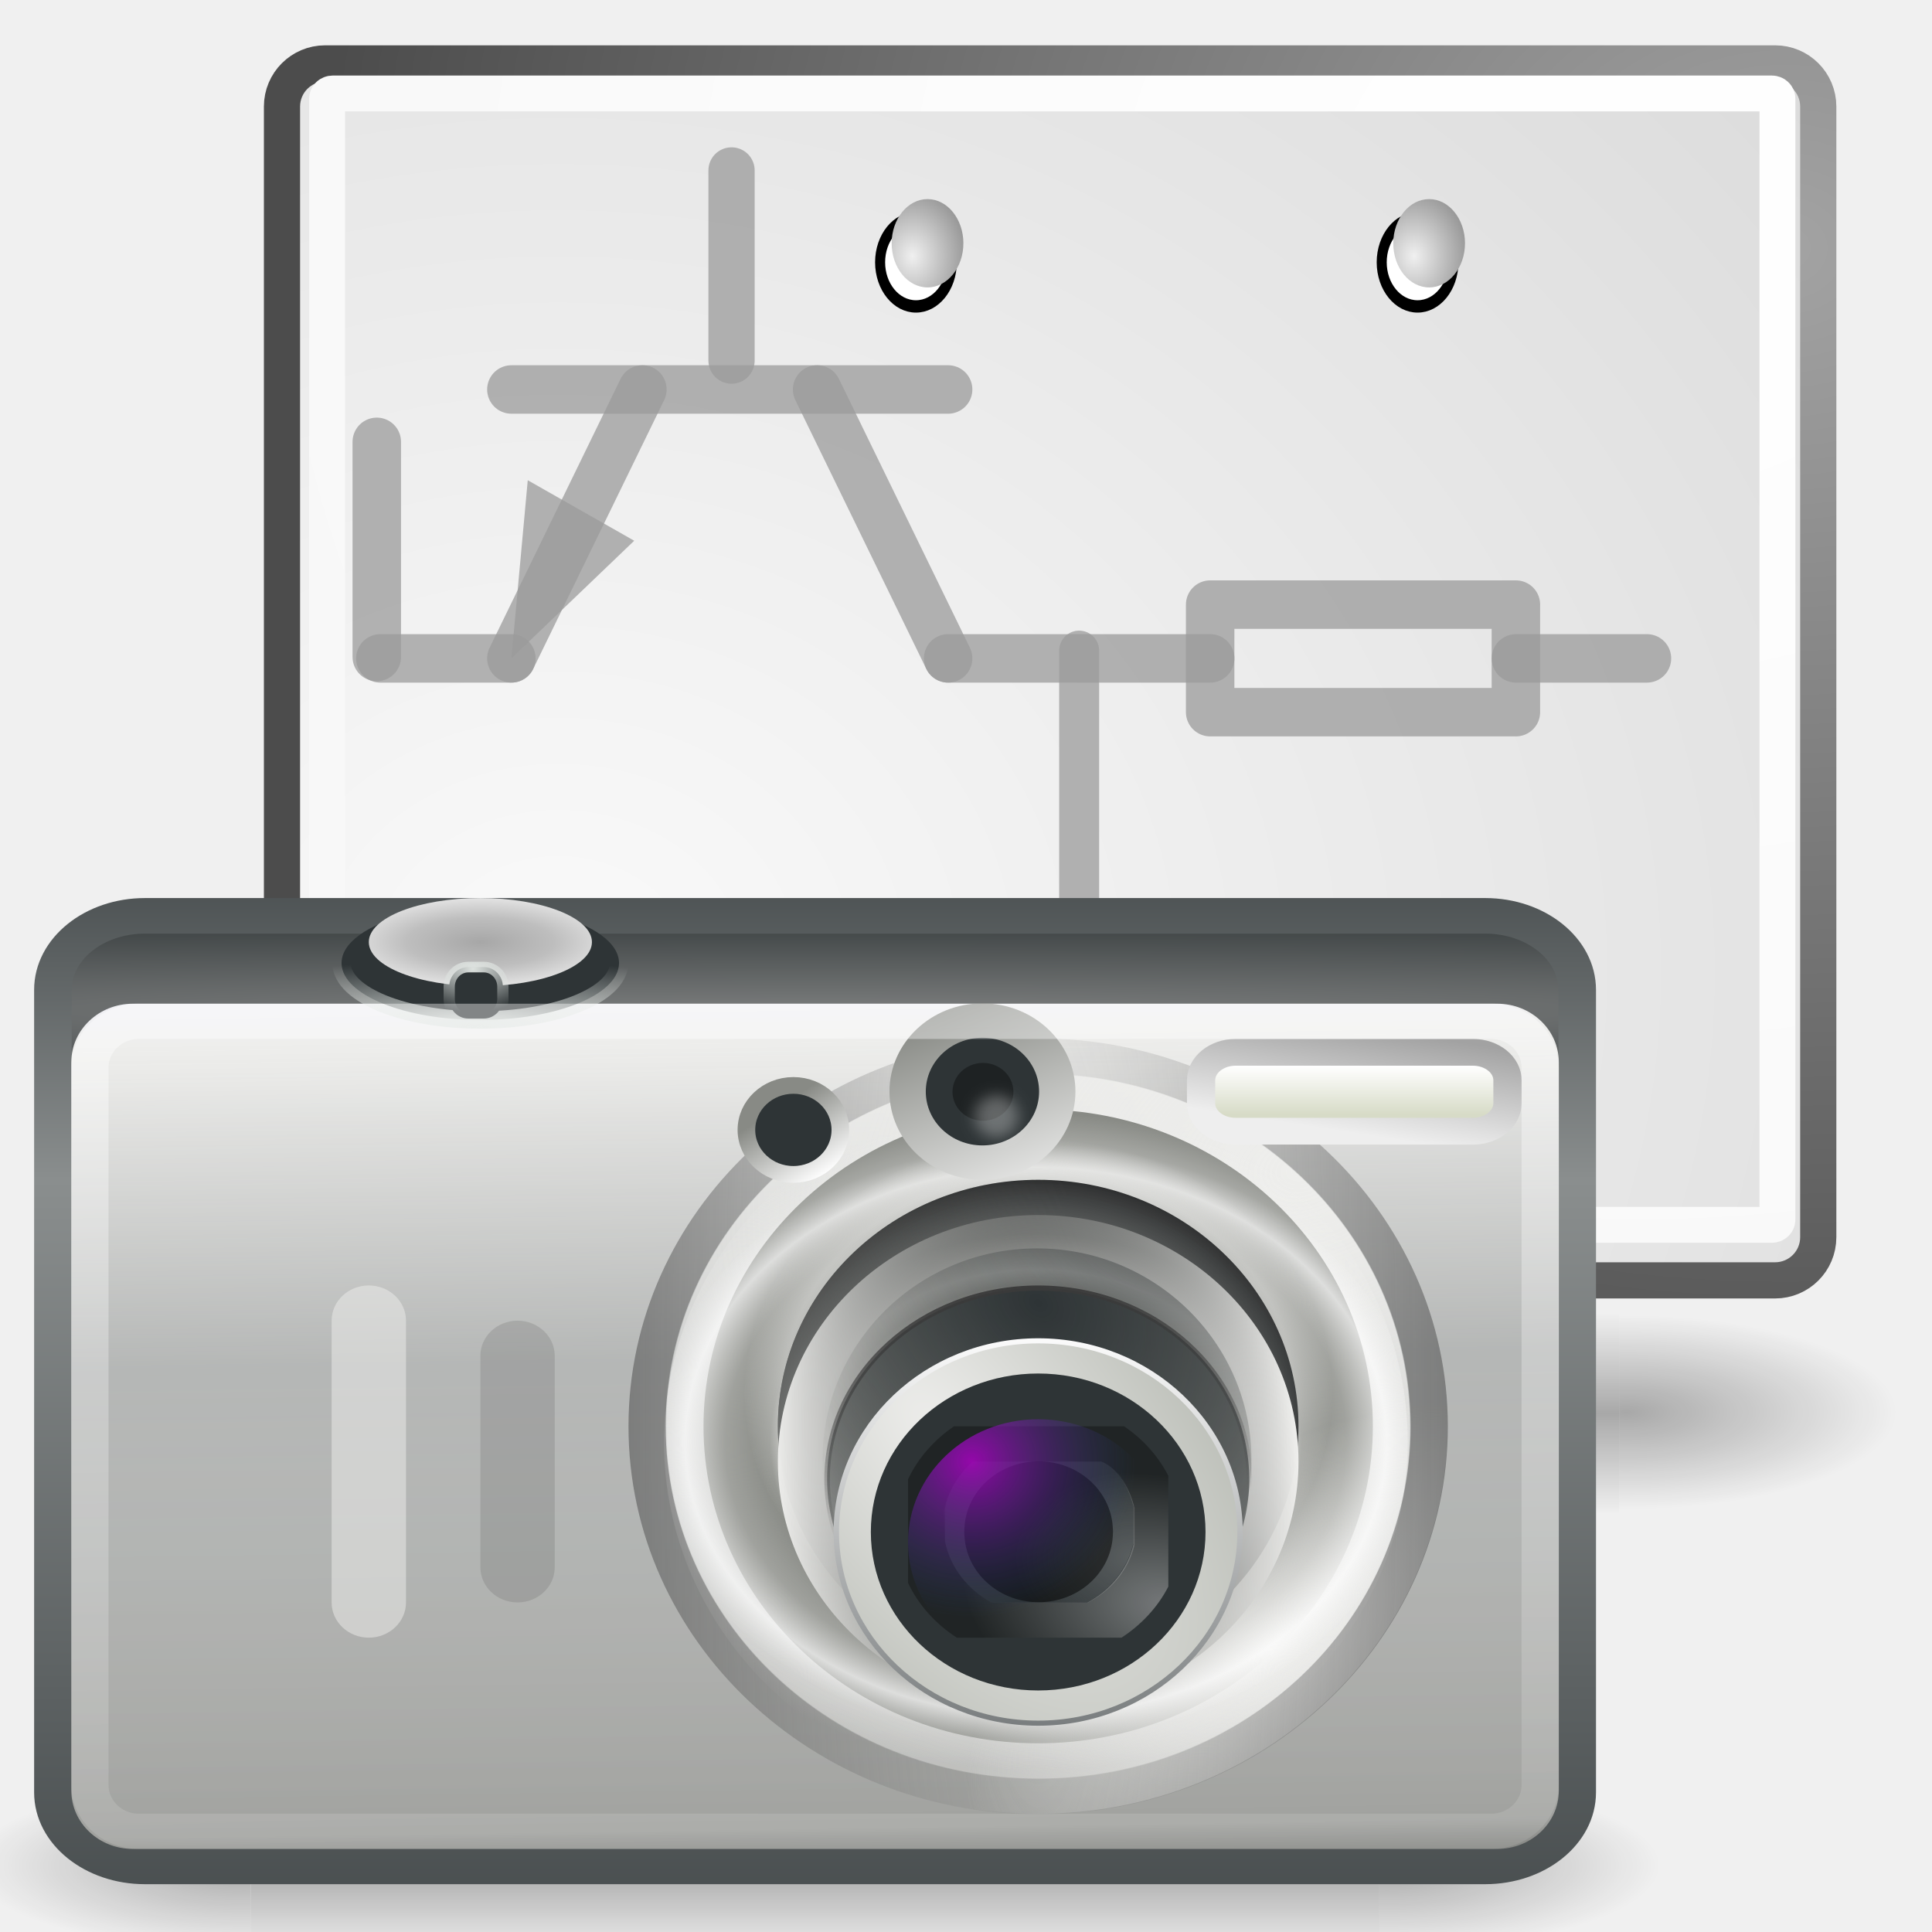
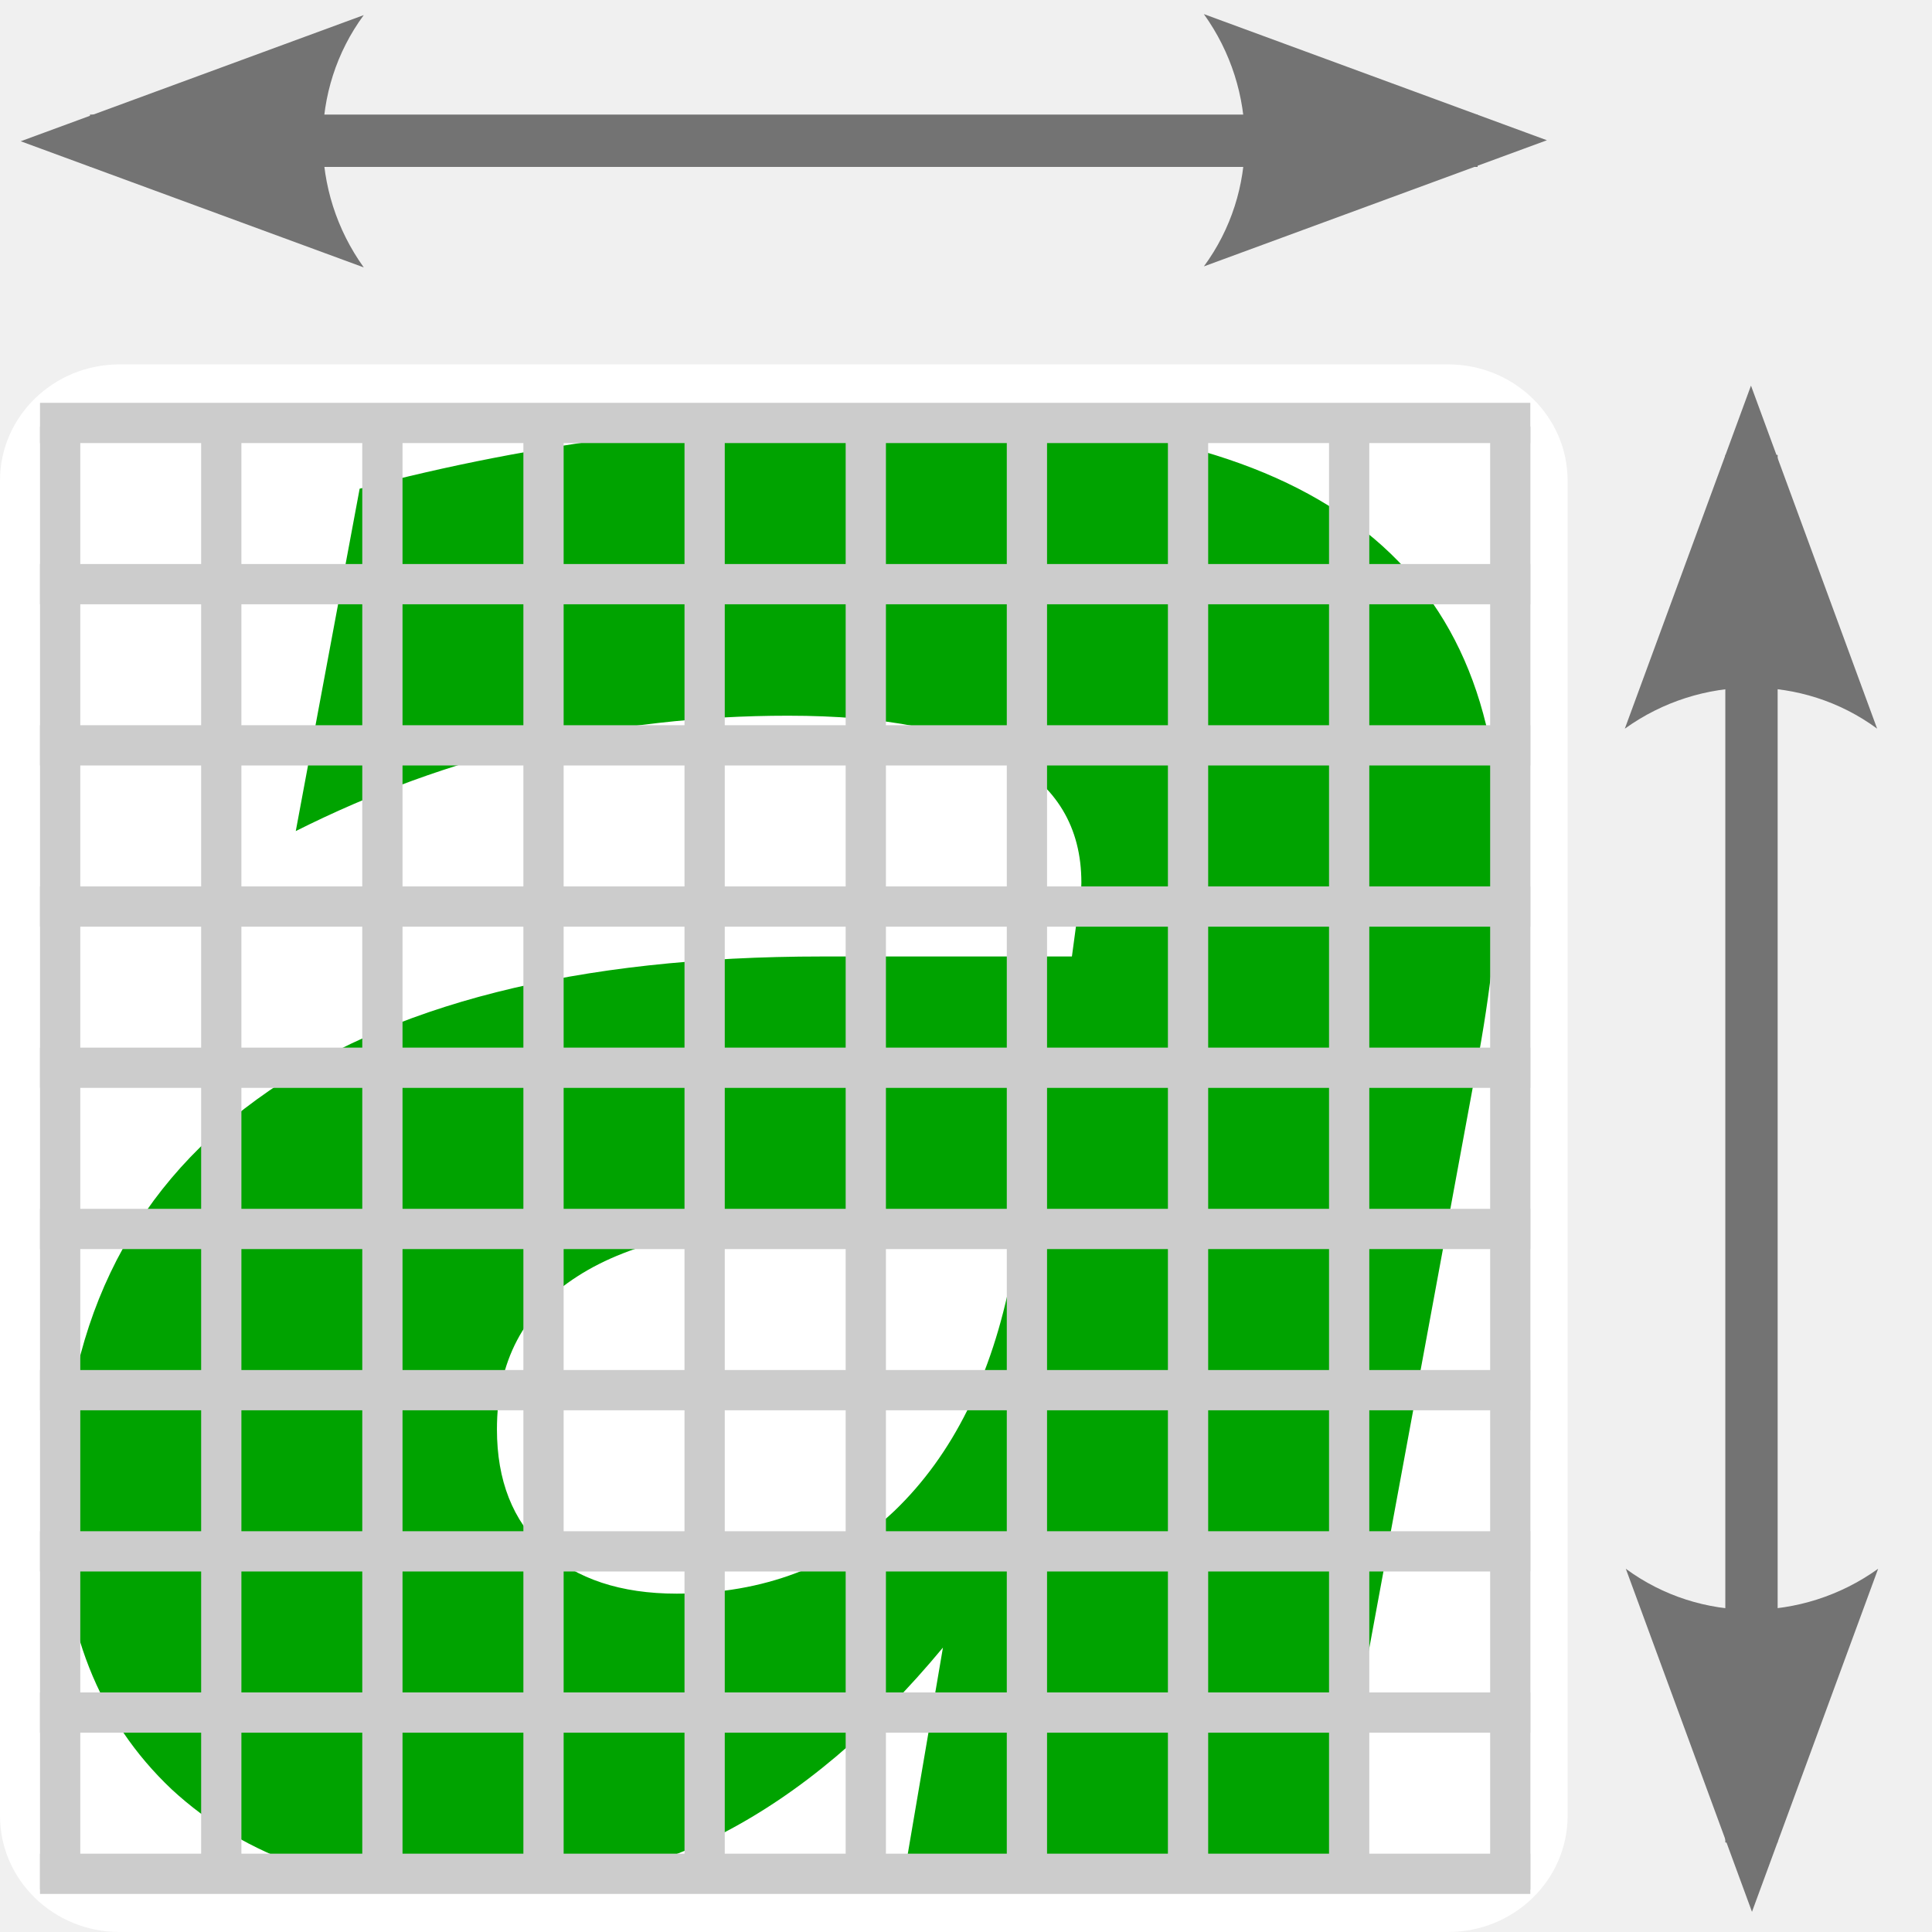
- <svg xmlns="http://www.w3.org/2000/svg" xmlns:xlink="http://www.w3.org/1999/xlink" height="48" width="48" version="1.1" id="svg2">
+ <svg xmlns="http://www.w3.org/2000/svg" height="48" width="48" version="1.1" id="svg2">
  <defs id="defs4">
-     <linearGradient id="aw">
-       <stop offset="0" id="stop7" />
-       <stop stop-opacity="0" offset="1" id="stop9" />
-     </linearGradient>
-     <linearGradient id="au">
-       <stop stop-color="#555753" stop-opacity="0" offset="0" id="stop12" />
-       <stop stop-color="#eeeeec" offset="1" id="stop14" />
-     </linearGradient>
-     <linearGradient id="ay">
-       <stop stop-color="#2e3436" offset="0" id="stop17" />
-       <stop stop-color="#555753" stop-opacity="0" offset="1" id="stop19" />
-     </linearGradient>
-     <linearGradient id="az">
-       <stop stop-color="#eeeeec" offset="0" id="stop22" />
-       <stop stop-color="#fff" stop-opacity="0" offset="1" id="stop24" />
-     </linearGradient>
-     <linearGradient id="ax">
-       <stop stop-color="#888a85" offset="0" id="stop27" />
-       <stop stop-color="#fff" offset="1" id="stop29" />
-     </linearGradient>
-     <filter id="ck" height="1.682" width="1.682" color-interpolation-filters="sRGB" y="-.341" x="-.341">
-       <feGaussianBlur stdDeviation="0.286" id="feGaussianBlur32" />
-     </filter>
-     <linearGradient id="at">
-       <stop stop-color="#dee3e0" offset="0" id="stop35" />
-       <stop stop-color="#dee3e0" stop-opacity="0" offset="1" id="stop37" />
-     </linearGradient>
-     <radialGradient id="ba" xlink:href="#aw" gradientUnits="userSpaceOnUse" cy="486.65" cx="605.71" gradientTransform="matrix(-.062854 0 0 .020588 46.705 34.451)" r="117.14" />
-     <linearGradient id="av" y2="609.51" gradientUnits="userSpaceOnUse" x2="302.86" gradientTransform="matrix(.062854 0 0 .020588 1.2826 34.451)" y1="366.65" x1="302.86">
-       <stop stop-opacity="0" offset="0" id="stop41" />
-       <stop offset=".5" id="stop43" />
-       <stop stop-opacity="0" offset="1" id="stop45" />
-     </linearGradient>
-     <radialGradient id="bb" xlink:href="#aw" gradientUnits="userSpaceOnUse" cy="486.65" cx="605.71" gradientTransform="matrix(.062854 0 0 .020588 1.295 34.451)" r="117.14" />
-     <radialGradient id="bl" gradientUnits="userSpaceOnUse" cy="188.5" cx="171.25" gradientTransform="matrix(.23274 0 0 .23274 -13.152 -9.0643)" r="19">
-       <stop stop-color="#b100cb" offset="0" id="stop49" />
-       <stop stop-color="#204a87" stop-opacity="0" offset="1" id="stop51" />
-     </radialGradient>
-     <linearGradient id="cl" y2="53.914" gradientUnits="userSpaceOnUse" x2="11.692" gradientTransform="matrix(.97498 0 0 .9583 -.89967 3.1462)" y1="20.521" x1="10.666">
-       <stop stop-color="#fff" offset="0" id="stop54" />
-       <stop stop-color="#fff" stop-opacity="0" offset="1" id="stop56" />
-     </linearGradient>
-     <radialGradient id="bm" xlink:href="#at" gradientUnits="userSpaceOnUse" cy="12.007" cx="14.739" gradientTransform="matrix(-3.3976e-6,-2.2552,3.3832,-5.402e-6,-27.32,54.059)" r=".547" />
-     <radialGradient id="bn" gradientUnits="userSpaceOnUse" cy="17.109" cx="9.237" gradientTransform="matrix(1.2675 -4.6716e-7 1.8899e-7 .44533 1.7922 12.443)" r="2.961">
-       <stop stop-color="#e9e9e9" offset="0" id="stop60" />
-       <stop stop-color="#a7a7a7" offset="0" id="stop62" />
-       <stop stop-color="#bebebe" offset="0.529" id="stop64" />
-       <stop stop-color="#e7e7e7" offset="1" id="stop66" />
-     </radialGradient>
-     <radialGradient id="bo" xlink:href="#at" gradientUnits="userSpaceOnUse" cy="20.823" cx="9.119" gradientTransform="matrix(0 -.60512 2.7541 0 -44.001 27.997)" r="3.177" />
-     <linearGradient id="bc" y2="30.191" gradientUnits="userSpaceOnUse" x2="6.56" gradientTransform="matrix(1.3054 0 0 .96884 27.658 -4.2992)" y1="28.781" x1="6.56">
-       <stop stop-color="#fff" offset="0" id="stop70" />
-       <stop stop-color="#d7dbc7" offset="1" id="stop72" />
-     </linearGradient>
-     <linearGradient id="bd" y2="22.713" gradientUnits="userSpaceOnUse" x2="8.56" gradientTransform="matrix(1.1646 0 0 .37791 27.782 13.975)" y1="29.18" x1="5.335">
-       <stop stop-color="#eee" offset="0" id="stop75" />
-       <stop stop-color="#a2a2a2" offset="1" id="stop77" />
-     </linearGradient>
-     <linearGradient id="be" y2="24.938" xlink:href="#ax" gradientUnits="userSpaceOnUse" x2="24" gradientTransform="matrix(.67368 0 0 .67368 6.6323 9.8582)" y1="22.125" x1="22.062" />
-     <linearGradient id="bf" y2="26.868" xlink:href="#ax" gradientUnits="userSpaceOnUse" x2="24.082" gradientTransform="matrix(1.0732 0 0 1.0757 2.6528 -.50307)" y1="21.016" x1="21.568" />
-     <radialGradient id="bp" gradientUnits="userSpaceOnUse" cy="62.526" cx="442.29" gradientTransform="matrix(-1.3017e-5,-1.3896,0.25862,0,12.335,648.41)" r="77.923">
-       <stop stop-color="#777" stop-opacity="0" offset="0" id="stop82" />
-       <stop stop-color="#2b2b2b" offset="1" id="stop84" />
-     </radialGradient>
-     <radialGradient id="bq" xlink:href="#az" gradientUnits="userSpaceOnUse" cy="183.64" cx="258.76" gradientTransform="matrix(.17369 -.0023476 .0017845 .13208 -14.213 13.883)" r="18.578" />
-     <radialGradient id="br" gradientUnits="userSpaceOnUse" cy="171.79" cx="251.69" gradientTransform="matrix(.040643 -.16438 .25253 .063961 -21.612 69.314)" r="21.531">
-       <stop stop-color="#eeeeec" offset="0" id="stop88" />
-       <stop stop-color="#090908" stop-opacity=".966" offset="1" id="stop90" />
-     </radialGradient>
-     <linearGradient id="bg" y2="179.04" xlink:href="#az" gradientUnits="userSpaceOnUse" x2="222.73" gradientTransform="matrix(.13883 0 0 .13367 -4.9888 13.067)" y1="171.62" x1="236.75" />
-     <radialGradient id="bs" gradientUnits="userSpaceOnUse" cy="111.3" cx="439.05" gradientTransform="matrix(.071034 -.056703 .11549 .15363 -18.07 41.978)" r="75.752">
-       <stop stop-color="#eeeeec" offset="0" id="stop94" />
-       <stop stop-color="#babdb6" offset="1" id="stop96" />
-     </radialGradient>
-     <linearGradient id="bh" y2="114.23" gradientUnits="userSpaceOnUse" x2="457.2" gradientTransform="matrix(.072459 0 0 .10109 -4.6279 19.41)" y1="289.78" x1="457.2">
-       <stop stop-color="#2e3436" offset="0" id="stop99" />
-       <stop stop-color="#fff" offset="1" id="stop101" />
-     </linearGradient>
-     <radialGradient id="bt" xlink:href="#ay" gradientUnits="userSpaceOnUse" cy="98.975" cx="434.13" gradientTransform="matrix(-.15022 .15417 -.1987 -.20393 113.38 -16.437)" r="74.908" />
-     <radialGradient id="bu" gradientUnits="userSpaceOnUse" cy="130.89" cx="441.36" gradientTransform="matrix(-.012867 -.088952 .29168 -.044437 -3.9993 74.887)" r="75.756">
-       <stop stop-color="#3a3a3a" offset="0" id="stop105" />
-       <stop stop-color="#3a3a3a" stop-opacity="0" offset="1" id="stop107" />
-     </radialGradient>
-     <radialGradient id="bv" xlink:href="#ay" gradientUnits="userSpaceOnUse" cy="131.83" cx="469.91" gradientTransform="matrix(-.14051 -.13746 .12306 -.13043 81.917 108.28)" r="74.908" />
-     <radialGradient id="bw" xlink:href="#au" gradientUnits="userSpaceOnUse" cy="218.66" cx="344.26" gradientTransform="matrix(-.013724 -.24747 .093642 -.0055498 12.749 122.21)" r="74.908" />
-     <linearGradient id="bi" y2="225.83" xlink:href="#au" gradientUnits="userSpaceOnUse" x2="280.02" gradientTransform="matrix(.093448 0 0 .13038 -14.224 11.368)" y1="126.84" x1="469.36" />
-     <radialGradient id="bx" gradientUnits="userSpaceOnUse" cy="95.382" cx="529.4" gradientTransform="matrix(0 .10037 -.10096 0 38.13 -18.815)" r="74.908">
-       <stop stop-color="#2e3436" stop-opacity="0" offset="0" id="stop113" />
-       <stop stop-color="#2e3436" stop-opacity="0" offset=".473" id="stop115" />
-       <stop stop-color="#0f1112" offset="1" id="stop117" />
-     </radialGradient>
-     <radialGradient id="by" gradientUnits="userSpaceOnUse" cy="165.52" cx="449.88" gradientTransform="matrix(0 -.096503 .10561 0 11.021 76.299)" r="74.908">
-       <stop stop-color="#eeeeec" stop-opacity="0" offset="0" id="stop120" />
-       <stop stop-color="#eeeeec" stop-opacity=".498" offset=".867" id="stop122" />
-       <stop stop-color="#eeeeec" stop-opacity="0" offset="1" id="stop124" />
-     </radialGradient>
-     <radialGradient id="bz" gradientUnits="userSpaceOnUse" cy="170.41" cx="459.45" gradientTransform="matrix(.15094 -2.3254e-8 1.3013e-8 .12469 -40.912 13.001)" r="74.908">
-       <stop stop-color="#eeeeec" stop-opacity=".953" offset="0" id="stop127" />
-       <stop stop-color="#eeeeec" stop-opacity="0" offset=".48" id="stop129" />
-       <stop stop-color="#eeeeec" stop-opacity=".993" offset=".523" id="stop131" />
-       <stop stop-color="#eeeeec" stop-opacity="0" offset=".632" id="stop133" />
-       <stop stop-color="#eeeeec" stop-opacity=".235" offset=".738" id="stop135" />
-       <stop stop-color="#fff" stop-opacity=".716" offset=".834" id="stop137" />
-       <stop stop-color="#f6f6f5" stop-opacity=".27" offset=".905" id="stop139" />
-       <stop stop-color="#f2f2f0" stop-opacity=".277" offset=".905" id="stop141" />
-       <stop stop-color="#eeeeec" stop-opacity="0" offset="1" id="stop143" />
-     </radialGradient>
-     <radialGradient id="ca" gradientUnits="userSpaceOnUse" cy="217.46" cx="502.53" gradientTransform="matrix(.10492 -.072831 .035871 .057009 -25.672 64.354)" r="74.908">
-       <stop stop-color="#eeeeec" offset="0" id="stop146" />
-       <stop stop-color="#eeeeec" stop-opacity="0" offset="1" id="stop148" />
-     </radialGradient>
-     <radialGradient id="cb" gradientUnits="userSpaceOnUse" cy="33.605" cx="427.8" gradientTransform="matrix(-.44827 .10225 -.081708 -.35819 230.04 -5.144)" r="74.908">
-       <stop stop-color="#eeeeec" offset="0" id="stop151" />
-       <stop stop-color="#eeeeec" stop-opacity="0" offset="1" id="stop153" />
-     </radialGradient>
-     <radialGradient id="cc" gradientUnits="userSpaceOnUse" cy="127.25" cx="399.88" gradientTransform="matrix(.942 -.093118 .12194 .43761 -363.99 7.6542)" r="2.022">
-       <stop stop-color="#fff" offset="0" id="stop156" />
-       <stop stop-color="#fff" stop-opacity="0" offset="1" id="stop158" />
-     </radialGradient>
-     <radialGradient id="cd" gradientUnits="userSpaceOnUse" cy="127.65" cx="400.3" gradientTransform="matrix(1.0867,3.1905e-5,-1.4474e-5,0.51097,-406.97,-39.597)" r="2.022">
-       <stop stop-color="#fff" offset="0" id="stop161" />
-       <stop stop-color="#eeeeec" stop-opacity="0" offset="1" id="stop163" />
-     </radialGradient>
-     <linearGradient id="bj" y2="496.34" gradientUnits="userSpaceOnUse" x2="700.41" gradientTransform="matrix(.15392 0 0 .1533 -88.254 -28.438)" y1="327.78" x1="697.91">
-       <stop stop-color="#f0f0f4" offset="0" id="stop166" />
-       <stop stop-color="#eeeeec" offset=".037" id="stop168" />
-       <stop stop-color="#eeeeec" stop-opacity=".696" offset=".393" id="stop170" />
-       <stop stop-color="#a1a29f" offset="0.908" id="stop172" />
-       <stop stop-color="#555753" offset="1" id="stop174" />
-     </linearGradient>
-     <radialGradient id="ce" gradientUnits="userSpaceOnUse" cy="14.782" cx="76.166" gradientTransform="matrix(4.2066 1.9379e-8 0 .1402 -297.74 19.928)" r="21">
-       <stop stop-color="#7a7c7c" offset="0" id="stop177" />
-       <stop stop-color="#33393a" offset="1" id="stop179" />
-     </radialGradient>
-     <linearGradient id="bk" y2="45.818" gradientUnits="userSpaceOnUse" x2="8.562" gradientTransform="translate(-53.5,9.8117)" y1="4.647" x1="8.562">
-       <stop stop-color="#2f3537" offset="0" id="stop182" />
-       <stop stop-color="#8a8e8e" offset="0.3" id="stop184" />
-       <stop stop-color="#2f3537" offset="1" id="stop186" />
-     </linearGradient>
-     <radialGradient id="cf" gradientUnits="userSpaceOnUse" cy="114.57" cx="20.892" gradientTransform="matrix(0.2297,0,0,0.2297,4.6135,3.9798)" r="5.256">
-       <stop stop-color="#f0f0f0" offset="0" id="stop189" />
-       <stop stop-color="#9a9a9a" offset="1" id="stop191" />
-     </radialGradient>
-     <radialGradient id="cg" gradientUnits="userSpaceOnUse" cy="64.568" cx="20.892" gradientTransform="matrix(0.2297,0,0,0.2297,4.6135,3.9798)" r="5.257">
-       <stop stop-color="#f0f0f0" offset="0" id="stop194" />
-       <stop stop-color="#9a9a9a" offset="1" id="stop196" />
-     </radialGradient>
-     <radialGradient id="ch" gradientUnits="userSpaceOnUse" cy="7.268" cx="8.144" gradientTransform="matrix(0.83037,0,0,0.95552,-34.846,-1.8031)" r="38.159">
-       <stop stop-color="#fff" offset="0" id="stop199" />
-       <stop stop-color="#f8f8f8" offset="1" id="stop201" />
-     </radialGradient>
-     <radialGradient id="ci" gradientUnits="userSpaceOnUse" cy="35.737" cx="33.967" gradientTransform="matrix(0.8327,0,0,0.97109,-37.62,-2.5748)" r="86.708">
-       <stop stop-color="#fafafa" offset="0" id="stop204" />
-       <stop stop-color="#bbb" offset="1" id="stop206" />
-     </radialGradient>
-     <radialGradient id="cj" gradientUnits="userSpaceOnUse" cy="3.756" cx="8.824" gradientTransform="matrix(0.83945,0,0,0.96329,-34.713,-1.9718)" r="37.752">
-       <stop stop-color="#a3a3a3" offset="0" id="stop209" />
-       <stop stop-color="#4c4c4c" offset="1" id="stop211" />
-     </radialGradient>
+     <marker orient="auto" refY="0.0" refX="0.0" id="Arrow2Mend" style="overflow:visible;">
+       <path id="path4630" style="fill-rule:evenodd;stroke-width:0.625;stroke-linejoin:round;" d="M 8.719,4.034 L -2.207,0.016 L 8.719,-4.002 C 6.973,-1.63 6.983,1.616 8.719,4.034 z " transform="scale(0.6) rotate(180) translate(0,0)" />
+     </marker>
+     <marker orient="auto" refY="0.0" refX="0.0" id="Arrow2Mstart" style="overflow:visible">
+       <path id="path4627" style="fill-rule:evenodd;stroke-width:0.625;stroke-linejoin:round" d="M 8.719,4.034 L -2.207,0.016 L 8.719,-4.002 C 6.973,-1.63 6.983,1.616 8.719,4.034 z " transform="scale(0.6) translate(0,0)" />
+     </marker>
+     <marker orient="auto" refY="0" refX="0" id="Arrow2Mstart-1" style="overflow:visible">
+       <path id="path4627-3" style="fill-rule:evenodd;stroke-width:0.625;stroke-linejoin:round" d="M 8.719,4.034 -2.207,0.016 8.719,-4.002 c -1.745,2.372 -1.735,5.617 -6e-7,8.035 z" transform="scale(0.6,0.6)" />
+     </marker>
+     <marker orient="auto" refY="0" refX="0" id="Arrow2Mend-2" style="overflow:visible">
+       <path id="path4630-7" style="fill-rule:evenodd;stroke-width:0.625;stroke-linejoin:round" d="M 8.719,4.034 -2.207,0.016 8.719,-4.002 c -1.745,2.372 -1.735,5.617 -6e-7,8.035 z" transform="scale(-0.6,-0.6)" />
+     </marker>
  </defs>
-   <g fill="none" id="g213">
-     <path d="m11.506 5.494v37.907" stroke-opacity=".018" stroke="#000" stroke-width=".989" id="path215" />
-     <path stroke-opacity=".205" d="m12.5 5.021v38.018" stroke="#fff" id="path217" />
+   <rect style="fill:#ffffff;fill-opacity:1;stroke:none" id="rect3302" width="38.947" height="38.947" x="-2.5209514e-08" y="9.053" ry="2.888" rx="2.971" />
+   <g transform="scale(0.9712387,1.029613)" style="font-size:61.979px;font-style:normal;font-weight:normal;line-height:125%;letter-spacing:0px;word-spacing:0px;fill:#00a300;fill-opacity:1;stroke:none;font-family:Sans" id="text3327">
+     <path d="m 20.913,29.528 c -2.704,1.5e-5 -4.751,0.424 -6.143,1.271 -1.372,0.827 -2.058,2.058 -2.058,3.692 -1.2e-5,1.231 0.403,2.199 1.211,2.905 0.827,0.706 1.957,1.059 3.389,1.059 2.219,7e-6 4.075,-0.666 5.568,-1.997 1.493,-1.352 2.492,-3.248 2.996,-5.689 l 0.242,-1.241 -5.205,0 m 16.917,-4.086 -3.783,19.338 -10.834,0 0.908,-5.024 c -1.775,2.018 -3.652,3.511 -5.629,4.479 -1.977,0.948 -4.126,1.422 -6.446,1.422 -3.208,-10e-7 -5.76,-0.827 -7.657,-2.482 -1.876,-1.675 -2.814,-3.924 -2.814,-6.749 -1e-6,-4.318 1.664,-7.616 4.993,-9.896 3.349,-2.3 8.171,-3.45 14.466,-3.45 l 6.386,0 0.121,-0.847 c 0.06,-0.282 0.091,-0.484 0.091,-0.605 0.02,-0.121 0.03,-0.232 0.03,-0.333 -2.7e-5,-1.332 -0.636,-2.33 -1.907,-2.996 -1.251,-0.686 -3.117,-1.029 -5.599,-1.029 -2.239,2.8e-5 -4.408,0.232 -6.507,0.696 -2.098,0.464 -4.126,1.16 -6.083,2.088 l 1.634,-8.262 c 2.26,-0.565 4.57,-0.989 6.93,-1.271 2.381,-0.303 4.842,-0.454 7.384,-0.454 5.024,3.5e-5 8.756,0.868 11.197,2.603 2.441,1.715 3.662,4.338 3.662,7.868 -3.8e-5,0.686 -0.05,1.443 -0.151,2.27 -0.081,0.807 -0.212,1.685 -0.393,2.633" style="font-style:italic;font-variant:normal;font-weight:bold;font-stretch:normal;text-align:start;line-height:125%;writing-mode:lr-tb;text-anchor:start;fill:#00a300;font-family:Sans;-inkscape-font-specification:Sans Bold Italic" id="path3302" />
  </g>
-   <g opacity=".3" transform="matrix(.9138 0 0 1 4.4269 -9.3837)" id="g219">
-     <path fill="url(#ba)" d="m8.825 42v5c-3.237 0.009-7.825-1.12-7.825-2.5s3.612-2.499 7.825-2.499z" id="path221" />
-     <rect height="5" width="30.35" y="42" x="8.825" fill="url(#av)" id="rect223" />
-     <path fill="url(#bb)" d="m39.175 42v5c3.237 0.009 7.825-1.12 7.825-2.5s-3.612-2.5-7.825-2.5z" id="path225" />
+   <g id="g4585" transform="matrix(1.011705,0,0,1,-0.00570879,0)" style="stroke:#cccccc">
+     <path id="path3333-6" d="m 0.988,30.533 36.598,0 0,0" style="fill:none;stroke:#cccccc;stroke-width:1;stroke-linecap:butt;stroke-linejoin:miter;stroke-miterlimit:4;stroke-opacity:1;stroke-dasharray:none" />
+     <path id="path3333-33" d="m 0.988,34.538 36.598,0 0,0" style="fill:none;stroke:#cccccc;stroke-width:1;stroke-linecap:butt;stroke-linejoin:miter;stroke-miterlimit:4;stroke-opacity:1;stroke-dasharray:none" />
+     <path id="path3333-7" d="m 0.988,38.543 36.598,0 0,0" style="fill:none;stroke:#cccccc;stroke-width:1;stroke-linecap:butt;stroke-linejoin:miter;stroke-miterlimit:4;stroke-opacity:1;stroke-dasharray:none" />
+     <path id="path3333-79" d="m 0.988,42.548 36.598,0 0,0" style="fill:none;stroke:#cccccc;stroke-width:1;stroke-linecap:butt;stroke-linejoin:miter;stroke-miterlimit:4;stroke-opacity:1;stroke-dasharray:none" />
+     <path id="path3333-31-7" d="m 0.988,10.508 36.598,0 0,0" style="fill:none;stroke:#cccccc;stroke-width:1;stroke-linecap:butt;stroke-linejoin:miter;stroke-miterlimit:4;stroke-opacity:1;stroke-dasharray:none" />
+     <path id="path3333-8-1" d="m 0.988,14.513 36.598,0 0,0" style="fill:none;stroke:#cccccc;stroke-width:1;stroke-linecap:butt;stroke-linejoin:miter;stroke-miterlimit:4;stroke-opacity:1;stroke-dasharray:none" />
+     <path id="path3333-33-0" d="m 0.988,18.518 36.598,0 0,0" style="fill:none;stroke:#cccccc;stroke-width:1;stroke-linecap:butt;stroke-linejoin:miter;stroke-miterlimit:4;stroke-opacity:1;stroke-dasharray:none" />
+     <path id="path3333-32-1" d="m 0.988,22.523 36.598,0 0,0" style="fill:none;stroke:#cccccc;stroke-width:1;stroke-linecap:butt;stroke-linejoin:miter;stroke-miterlimit:4;stroke-opacity:1;stroke-dasharray:none" />
+     <path id="path3333-4-6" d="m 0.988,26.528 36.598,0 0,0" style="fill:none;stroke:#cccccc;stroke-width:1;stroke-linecap:butt;stroke-linejoin:miter;stroke-miterlimit:4;stroke-opacity:1;stroke-dasharray:none" />
+     <path id="path3333-79-6" d="m 0.988,46.554 36.598,0 0,0" style="fill:none;stroke:#cccccc;stroke-width:1;stroke-linecap:butt;stroke-linejoin:miter;stroke-miterlimit:4;stroke-opacity:1;stroke-dasharray:none" />
  </g>
-   <g transform="translate(46,33.47034)" id="g227">
-     <rect style="color:#000000;fill:url(#ci);stroke:url(#cj);stroke-width:0.899;stroke-linecap:round;stroke-linejoin:round;display:block" display="block" transform="matrix(0,1,-1,0,0,0)" ry="1.072" width="30.235" y="0.826" x="-31.895" height="38.168" id="rect229" />
-     <rect style="color:#000000;fill:none;stroke:url(#ch);stroke-width:0.891;stroke-linecap:round;stroke-linejoin:round;display:block" transform="matrix(0,1,-1,0,0,0)" display="block" rx="0.128" ry="0.138" height="36.033" width="28.108" y="1.84" x="-31.148" id="rect231" />
-     <g transform="matrix(0,1.3362,-1.0851,0,9.545,-39.685)" id="g233">
-       <g transform="matrix(0.2297,0,0,0.2297,4.9671,4.245)" id="g235" style="fill:#ffffff;stroke:#000000">
-         <path d="m 23.428,113.07 c 0,1.973 -1.6,3.572 -3.573,3.572 -1.974,0 -3.573,-1.6 -3.573,-3.572 0,-1.974 1.6,-3.573 3.573,-3.573 1.973,0 3.573,1.6 3.573,3.573 z" id="path237" />
-         <path d="m 23.428,63.07 c 0,1.973 -1.6,3.573 -3.573,3.573 -1.974,0 -3.573,-1.6 -3.573,-3.573 0,-1.974 1.6,-3.573 3.573,-3.573 1.973,0 3.573,1.6 3.573,3.573 z" id="path239" />
-       </g>
-       <path d="m 9.995,29.952 c 0,0.453 -0.368,0.821 -0.821,0.821 -0.453,0 -0.821,-0.368 -0.821,-0.821 0,-0.453 0.368,-0.821 0.821,-0.821 0.453,0 0.821,0.368 0.821,0.821 z" id="path241" style="fill:url(#cf)" />
-       <path d="m 9.995,18.467 c 0,0.453 -0.368,0.821 -0.821,0.821 -0.453,0 -0.821,-0.368 -0.821,-0.821 0,-0.453 0.368,-0.821 0.821,-0.821 0.453,0 0.821,0.368 0.821,0.821 z" id="path243" style="fill:url(#cg)" />
-     </g>
-     <path style="color:#000000;fill:none;stroke:#9b9b9b;stroke-width:1.204;stroke-linecap:round;stroke-linejoin:round;stroke-opacity:0.745" d="M -22.444,-23.794 H -33.295" id="path245" />
-     <path style="color:#000000;fill:none;stroke:#9b9b9b;stroke-width:1.204;stroke-linecap:round;stroke-linejoin:round;stroke-opacity:0.745" d="m -22.444,-17.113 -3.255,-6.681" id="path247" />
-     <path style="color:#000000;fill:none;stroke:#9b9b9b;stroke-width:1.204;stroke-linecap:round;stroke-linejoin:round;stroke-opacity:0.745" d="m -33.295,-17.113 3.255,-6.681" id="path249" />
-     <path style="color:#000000;fill:none;stroke:#9b9b9b;stroke-width:1.149;stroke-linecap:round;stroke-linejoin:round;stroke-opacity:0.745" d="m -27.825,-24.512 v -4.724" id="path251" />
-     <path style="color:#000000;fill:none;stroke:#9b9b9b;stroke-width:1.204;stroke-linecap:round;stroke-linejoin:round;stroke-opacity:0.745" d="m -33.295,-17.113 h -3.255" id="path253" />
-     <path style="color:#000000;fill:none;stroke:#9b9b9b;stroke-width:1.204;stroke-linecap:round;stroke-linejoin:round;stroke-opacity:0.745" d="m -36.639,-17.148 v -5.345" id="path255" />
-     <path style="color:#000000;fill:none;stroke:#9b9b9b;stroke-width:1.204;stroke-linecap:round;stroke-linejoin:round;stroke-opacity:0.745" d="m -22.444,-17.113 h 6.511" id="path257" />
-     <path style="color:#000000;fill:none;stroke:#9b9b9b;stroke-width:1.204;stroke-linecap:round;stroke-linejoin:round;stroke-opacity:0.745" d="m -15.934,-15.777 v -2.672 h 7.596 v 2.672 h -7.596" id="path259" />
-     <path style="color:#000000;fill:none;stroke:#9b9b9b;stroke-width:0.993;stroke-linecap:round;stroke-linejoin:round;stroke-opacity:0.745" d="m -19.189,-17.306 v 7.273" id="path261" />
-     <path style="color:#000000;fill:none;stroke:#9b9b9b;stroke-width:1.204;stroke-linecap:round;stroke-linejoin:round;stroke-opacity:0.745" d="M -5.082,-17.113 H -8.338" id="path263" />
-     <path style="color:#000000;fill:#9b9b9b;fill-opacity:0.745;fill-rule:evenodd" d="m -33.295,-17.113 3.052,-2.923 -2.645,-1.503 -0.407,4.426 z" id="path265" />
+   <g id="g4563" transform="matrix(1,0,0,0.9926882,-0.08251488,0.07386002)" style="stroke:#cccccc">
+     <path id="path3333-79-6-7" d="m 9.583,10.601 0,36.617 0,0" style="fill:none;stroke:#cccccc;stroke-width:1;stroke-linecap:butt;stroke-linejoin:miter;stroke-miterlimit:4;stroke-opacity:1;stroke-dasharray:none" />
+     <path id="path3333-79-6-7-4" d="m 5.58,10.601 0,36.617 0,0" style="fill:none;stroke:#cccccc;stroke-width:1;stroke-linecap:butt;stroke-linejoin:miter;stroke-miterlimit:4;stroke-opacity:1;stroke-dasharray:none" />
+     <path id="path3333-79-6-7-7" d="m 1.577,10.601 0,36.617 0,0" style="fill:none;stroke:#cccccc;stroke-width:1;stroke-linecap:butt;stroke-linejoin:miter;stroke-miterlimit:4;stroke-opacity:1;stroke-dasharray:none" />
+     <path id="path3333-79-6-7-6" d="m 17.589,10.601 0,36.617 0,0" style="fill:none;stroke:#cccccc;stroke-width:1;stroke-linecap:butt;stroke-linejoin:miter;stroke-miterlimit:4;stroke-opacity:1;stroke-dasharray:none" />
+     <path id="path3333-79-6-7-46" d="m 21.593,10.601 0,36.617 0,0" style="fill:none;stroke:#cccccc;stroke-width:1;stroke-linecap:butt;stroke-linejoin:miter;stroke-miterlimit:4;stroke-opacity:1;stroke-dasharray:none" />
+     <path id="path3333-79-6-7-9" d="m 25.596,10.601 0,36.617 0,0" style="fill:none;stroke:#cccccc;stroke-width:1;stroke-linecap:butt;stroke-linejoin:miter;stroke-miterlimit:4;stroke-opacity:1;stroke-dasharray:none" />
+     <path id="path3333-79-6-7-5" d="m 29.599,10.601 0,36.617 0,0" style="fill:none;stroke:#cccccc;stroke-width:1;stroke-linecap:butt;stroke-linejoin:miter;stroke-miterlimit:4;stroke-opacity:1;stroke-dasharray:none" />
+     <path id="path3333-79-6-7-8" d="m 33.602,10.601 0,36.617 0,0" style="fill:none;stroke:#cccccc;stroke-width:1;stroke-linecap:butt;stroke-linejoin:miter;stroke-miterlimit:4;stroke-opacity:1;stroke-dasharray:none" />
+     <path id="path3333-79-6-7-66" d="m 37.605,10.601 0,36.617 0,0" style="fill:none;stroke:#cccccc;stroke-width:1;stroke-linecap:butt;stroke-linejoin:miter;stroke-miterlimit:4;stroke-opacity:1;stroke-dasharray:none" />
+     <path id="path3333-79-6-7-56" d="m 13.586,10.601 0,36.617 0,0" style="fill:none;stroke:#cccccc;stroke-width:1;stroke-linecap:butt;stroke-linejoin:miter;stroke-miterlimit:4;stroke-opacity:1;stroke-dasharray:none" />
  </g>
-   <g transform="matrix(.92391 0 0 .875 -.53806 5.8515)" id="g267">
-     <g opacity=".3" transform="translate(-1.5002,1.8117)" id="g269">
-       <path fill="url(#ba)" d="m8.825 42v5c-3.237 0.009-7.825-1.12-7.825-2.5s3.612-2.499 7.825-2.499z" id="path271" />
-       <rect height="5" width="30.35" y="42" x="8.825" fill="url(#av)" id="rect273" />
-       <path fill="url(#bb)" d="m39.175 42v5c3.237 0.009 7.825-1.12 7.825-2.5s-3.612-2.5-7.825-2.5z" id="path275" />
-     </g>
-     <rect stroke-linejoin="round" rx="2.475" ry="2.1" height="26.99" width="40.99" stroke="url(#bk)" stroke-linecap="round" y="19.317" x="2.005" stroke-width="1.01" fill="url(#ce)" id="rect277" />
-     <rect rx="1.657" ry="1.657" height="24" width="40" y="21.812" x="2.5" fill="url(#bj)" id="rect279" />
-     <path opacity=".272" fill="url(#cd)" d="m30.74 24.195a2.716 2.637 0 0 1 -5.433 0 2.716 2.637 0 1 1 5.433 0z" id="path281" />
-     <path fill="url(#cc)" d="m30.727 25.473a2.704 1.809 0 0 1 -5.408 0 2.704 1.809 0 1 1 5.408 0z" id="path283" />
-     <path fill="url(#cb)" d="m38.5 33.812a10 10 0 0 1 -20 0 10 10 0 1 1 20 0z" id="path285" />
-     <path fill="#888a85" d="m37.5 33.812a9 9 0 0 1 -18 0 9 9 0 1 1 18 0z" id="path287" />
-     <path fill="url(#ca)" d="m39.5 33.812a11 11 0 0 1 -22 0 11 11 0 1 1 22 0z" id="path289" />
-     <path fill="url(#bz)" d="m38.437 34.25a10 10 0 0 1 -20 0 10 10 0 1 1 20 0z" id="path291" />
-     <path fill="url(#by)" d="m36.569 33.475a8.069 7.819 0 0 1 -16.138 0 8.069 7.819 0 1 1 16.138 0z" id="path293" />
-     <path opacity=".851" fill="url(#bx)" d="m35.5 33.812a7 7 0 0 1 -14 0 7 7 0 1 1 14 0z" id="path295" />
-     <path fill="url(#bi)" d="m35.5 33.812a7 7 0 0 1 -14 0 7 7 0 1 1 14 0z" id="path297" />
-     <path fill="url(#bw)" d="m35.5 34.812a7 7 0 0 1 -14 0 7 7 0 1 1 14 0z" id="path299" />
-     <path opacity=".54" fill="url(#bv)" d="m34.234 34.76a5.766 6 0 0 1 -11.533 0 5.766 6 0 1 1 11.533 0z" id="path301" />
-     <path stroke-linejoin="round" d="m34.176 35.312a5.676 5.426 0 0 1 -11.352 0 5.676 5.426 0 1 1 11.352 0z" stroke="url(#bu)" stroke-linecap="round" stroke-width=".148" fill="url(#bt)" id="path303" />
-     <path stroke-linejoin="round" d="m33.928 36.812c0 2.996-2.432 5.428-5.428 5.428s-5.428-2.432-5.428-5.428 2.432-5.428 5.428-5.428 5.428 2.432 5.428 5.428z" stroke="url(#bh)" stroke-linecap="round" stroke-width=".145" fill="url(#bs)" id="path305" />
-     <path fill="#2e3436" d="m33 36.812a4.5 4.5 0 0 1 -9 0 4.5 4.5 0 1 1 9 0z" id="path307" />
-     <path opacity=".233" fill="url(#bg)" d="m27.724 34.278c-0.085 0.027-0.166 0.058-0.247 0.092 0.081-0.035 0.162-0.065 0.247-0.092zm1.77 0.05c0.035 0.013 0.07 0.027 0.104 0.042-0.034-0.015-0.069-0.029-0.104-0.042zm-2.308 0.188c-0.057 0.033-0.111 0.068-0.165 0.104 0.053-0.037 0.109-0.072 0.165-0.104zm-0.165 0.104c-0.065 0.044-0.126 0.089-0.187 0.138 0.059-0.049 0.123-0.094 0.187-0.138zm3.275 0.188c0.037 0.032 0.073 0.066 0.108 0.1-0.035-0.034-0.071-0.068-0.108-0.1zm-3.527 0.008c-0.048 0.042-0.095 0.084-0.139 0.129 0.044-0.045 0.091-0.088 0.139-0.129zm-0.139 0.129c-0.337 0.343-0.576 0.775-0.668 1.257-0 0.001 0 0.003 0 0.004v0.89c0.139 0.738 0.617 1.361 1.276 1.721h2.599c0.63-0.345 1.093-0.932 1.254-1.629v-1.065c-0.072-0.315-0.203-0.61-0.387-0.868-0.142-0.184-0.307-0.317-0.485-0.389h-3.488c-0.035 0.026-0.067 0.052-0.1 0.079zm-0.668 2.151c-0.014-0.072-0.023-0.143-0.03-0.217 0.007 0.074 0.017 0.145 0.03 0.217zm0-0.89c-0.014 0.072-0.023 0.143-0.03 0.217 0.007-0.073 0.017-0.146 0.03-0.217zm4.56-1.182c0.025 0.028 0.05 0.058 0.074 0.088-0.024-0.03-0.048-0.059-0.074-0.088zm-2.828 3.991c0.053 0.017 0.106 0.032 0.161 0.046-0.054-0.014-0.108-0.029-0.161-0.046zm1.688 0c-0.053 0.017-0.106 0.032-0.161 0.046 0.054-0.014 0.108-0.029 0.161-0.046z" id="path309" />
-     <path opacity=".376" fill="url(#br)" d="m26.234 33.812c-0.535 0.385-0.965 0.904-1.234 1.501v2.946c0.282 0.626 0.739 1.163 1.311 1.553h4.43c0.538-0.369 0.975-0.868 1.259-1.45v-3.147c-0.271-0.557-0.682-1.041-1.189-1.404h-4.577z" id="path311" />
-     <path fill="#2e3436" d="m27.734 34.215c-0.084 0.027-0.164 0.058-0.244 0.093 0.08-0.035 0.16-0.066 0.244-0.093zm1.749 0.051c0.035 0.013 0.069 0.028 0.103 0.042-0.034-0.015-0.068-0.029-0.103-0.042zm-2.28 0.19c-0.056 0.033-0.11 0.069-0.163 0.106 0.053-0.037 0.107-0.073 0.163-0.106zm-0.163 0.106c-0.064 0.045-0.125 0.09-0.184 0.14 0.059-0.049 0.121-0.095 0.184-0.14zm3.236 0.19c0.037 0.033 0.072 0.067 0.107 0.102-0.035-0.035-0.07-0.069-0.107-0.102zm-3.484 0.009c-0.047 0.042-0.093 0.086-0.137 0.131 0.044-0.046 0.09-0.089 0.137-0.131zm-0.138 0.132c-0.333 0.348-0.569 0.785-0.66 1.274-0 0.001 0 0.003 0 0.004v0.901c0.137 0.747 0.61 1.379 1.26 1.744h2.567c0.623-0.35 1.08-0.944 1.239-1.65v-1.079c-0.07-0.319-0.201-0.618-0.381-0.88-0.141-0.186-0.304-0.321-0.48-0.394h-3.446c-0.035 0.026-0.067 0.053-0.099 0.08zm-0.66 2.179c-0.013-0.073-0.023-0.145-0.03-0.22 0.007 0.075 0.017 0.147 0.03 0.22zm0-0.901c-0.013 0.073-0.023 0.145-0.03 0.22 0.007-0.074 0.017-0.148 0.03-0.22zm4.504-1.198c0.025 0.029 0.049 0.059 0.073 0.089-0.024-0.03-0.047-0.06-0.073-0.089zm-2.794 4.041c0.052 0.017 0.105 0.032 0.159 0.047-0.054-0.014-0.106-0.029-0.159-0.047zm1.667 0c-0.052 0.018-0.105 0.032-0.159 0.047 0.054-0.014 0.106-0.029 0.159-0.047z" id="path313" />
-     <path opacity=".233" fill="url(#bq)" d="m27.734 34.153c-0.084 0.027-0.164 0.059-0.244 0.094 0.08-0.036 0.16-0.067 0.244-0.094zm1.749 0.051c0.035 0.014 0.069 0.028 0.103 0.043-0.034-0.015-0.069-0.029-0.103-0.043zm-2.281 0.193c-0.056 0.034-0.11 0.07-0.163 0.107 0.053-0.038 0.107-0.074 0.163-0.107zm-0.163 0.107c-0.064 0.045-0.125 0.091-0.184 0.141 0.059-0.05 0.121-0.097 0.184-0.141zm3.236 0.193c0.037 0.033 0.072 0.068 0.107 0.103-0.035-0.035-0.07-0.07-0.107-0.103zm-3.484 0.009c-0.047 0.043-0.093 0.087-0.137 0.133 0.044-0.046 0.09-0.09 0.137-0.133zm-0.138 0.133c-0.333 0.352-0.569 0.795-0.66 1.29-0 0.001 0 0.003 0 0.004v0.913c0.137 0.757 0.61 1.396 1.26 1.766h2.567c0.623-0.354 1.08-0.956 1.239-1.672v-1.093c-0.071-0.324-0.201-0.627-0.382-0.892-0.141-0.188-0.303-0.325-0.48-0.399h-3.446c-0.035 0.027-0.067 0.054-0.099 0.081zm-0.66 2.207c-0.013-0.073-0.023-0.147-0.03-0.223 0.007 0.076 0.017 0.149 0.03 0.223zm0-0.913c-0.013 0.074-0.023 0.147-0.03 0.223 0.007-0.075 0.017-0.149 0.03-0.223zm4.504-1.213c0.025 0.029 0.049 0.06 0.073 0.09-0.024-0.031-0.047-0.061-0.073-0.09zm-2.794 4.093c0.052 0.018 0.105 0.033 0.159 0.047-0.054-0.015-0.107-0.03-0.159-0.048zm1.667 0c-0.052 0.018-0.105 0.033-0.159 0.047 0.054-0.014 0.106-0.029 0.159-0.047z" id="path315" />
-     <path fill-opacity=".505" d="m28.512 34.806c-1.03-0-1.875 0.773-1.985 1.763-0.005 0.042-0.008 0.083-0.01 0.126-0.001 0.03-0.005 0.06-0.005 0.091 0 0.007-0 0.013 0 0.02-0 0.007 0 0.013 0 0.02 0.001 0.03 0.003 0.061 0.005 0.091 0.002 0.042 0.005 0.084 0.01 0.126 0.11 0.99 0.955 1.763 1.985 1.763s1.875-0.773 1.985-1.763c0.005-0.042 0.008-0.083 0.01-0.126 0.002-0.036 0.005-0.074 0.005-0.111-0-0.037-0.003-0.075-0.005-0.111-0.002-0.042-0.005-0.084-0.01-0.126-0.11-0.99-0.955-1.763-1.985-1.763z" id="path317" />
-     <path stroke-linejoin="round" d="m39.016 33.812a10.516 10.516 0 0 1 -21.033 0 10.516 10.516 0 1 1 21.033 0z" stroke="url(#bp)" stroke-linecap="round" fill="none" id="path319" />
-     <path d="m29.013 24.307a2.012 2.017 0 0 1 -4.024 0 2.012 2.017 0 1 1 4.024 0z" fill-rule="evenodd" stroke="url(#bf)" stroke-miterlimit="10" stroke-width=".977" fill="#2e3436" id="path321" />
-     <path opacity=".347" fill-rule="evenodd" d="m27.834 24.314a0.819 0.821 0 0 1 -1.638 0 0.819 0.821 0 1 1 1.638 0z" id="path323" />
-     <path opacity=".306" d="m28.417 16.445a0.84 0.84 0 1 1 -1.679 0 0.84 0.84 0 1 1 1.679 0z" fill-rule="evenodd" transform="matrix(.6932 0 0 .69486 8.2648 13.585)" filter="url(#ck)" fill="#fff" id="path325" />
-     <path d="m23.18 25.395a1.263 1.263 0 0 1 -2.526 0 1.263 1.263 0 1 1 2.526 0z" fill-rule="evenodd" stroke="url(#be)" stroke-miterlimit="10" stroke-width=".474" fill="#2e3436" id="path327" />
-     <rect rx=".93" ry=".795" height="2.24" width="8.24" stroke="url(#bd)" y="23.192" x="32.88" stroke-width=".76" fill="url(#bc)" id="rect329" />
-     <path d="m17.228 20.683a3.731 1.617 0 0 1 -7.461 0 3.731 1.617 0 1 1 7.461 0z" stroke-opacity=".996" fill-rule="evenodd" stroke="url(#bo)" stroke-miterlimit="10" stroke-width=".496" fill="#2e3436" id="path331" />
-     <path fill-rule="evenodd" fill="url(#bn)" d="m16.5 20.062a3 1.25 0 0 1 -6 0 3 1.25 0 1 1 6 0z" id="path333" />
-     <rect stroke-linejoin="round" rx=".512" ry=".556" height="1.461" width="1.443" stroke="url(#bm)" stroke-miterlimit="0" y="20.772" x="12.662" stroke-width=".302" fill="#2e3436" id="rect335" />
-     <rect opacity=".4" stroke-linejoin="round" rx="1.316" ry="1.316" height="22.999" width="38.999" stroke="url(#cl)" stroke-linecap="round" y="22.312" x="3" stroke-width="1.001" fill="none" id="rect337" />
-     <path opacity=".8" d="m32 37.11c0 1.933-1.567 3.5-3.5 3.5s-3.5-1.567-3.5-3.5 1.567-3.5 3.5-3.5 3.5 1.567 3.5 3.5z" fill-rule="evenodd" fill="url(#bl)" id="path339" />
-     <rect opacity=".5" rx="1" ry="1" height="10" width="2" y="29.812" x="9.5" fill="#eeeeec" id="rect341" />
-     <rect opacity=".2" rx="1" ry="1" height="8" width="2" y="30.812" x="13.5" fill="#555753" id="rect343" />
-   </g>
+   <path style="fill:#b8b8b8;stroke:#333333;stroke-width:0;stroke-linecap:butt;stroke-linejoin:miter;stroke-opacity:1;fill-opacity:1;marker-start:url(#Arrow2Mstart);marker-mid:none;marker-end:url(#Arrow2Mend);stroke-miterlimit:4;stroke-dasharray:none" d="M 1.21,4.982 37.737,5.092" id="path4597" />
+   <path style="fill:none;stroke:#000000;stroke-width:1.3;stroke-linecap:butt;stroke-linejoin:bevel;stroke-opacity:1;marker-start:url(#Arrow2Mstart-1);marker-end:url(#Arrow2Mend-2);opacity:0.523;stroke-miterlimit:10.1;stroke-dasharray:none;marker-mid:none;fill-opacity:1" d="m 2.236,3.497 34.475,0" id="path5825" />
+   <path style="fill:none;stroke:#000000;stroke-width:1.3;stroke-linecap:butt;stroke-linejoin:miter;stroke-opacity:1;marker-start:url(#Arrow2Mstart-1);marker-end:url(#Arrow2Mend-2);opacity:0.523;stroke-miterlimit:4;stroke-dasharray:none" d="m 43.515,11.302 0,34.475" id="path5825-1" />
</svg>
